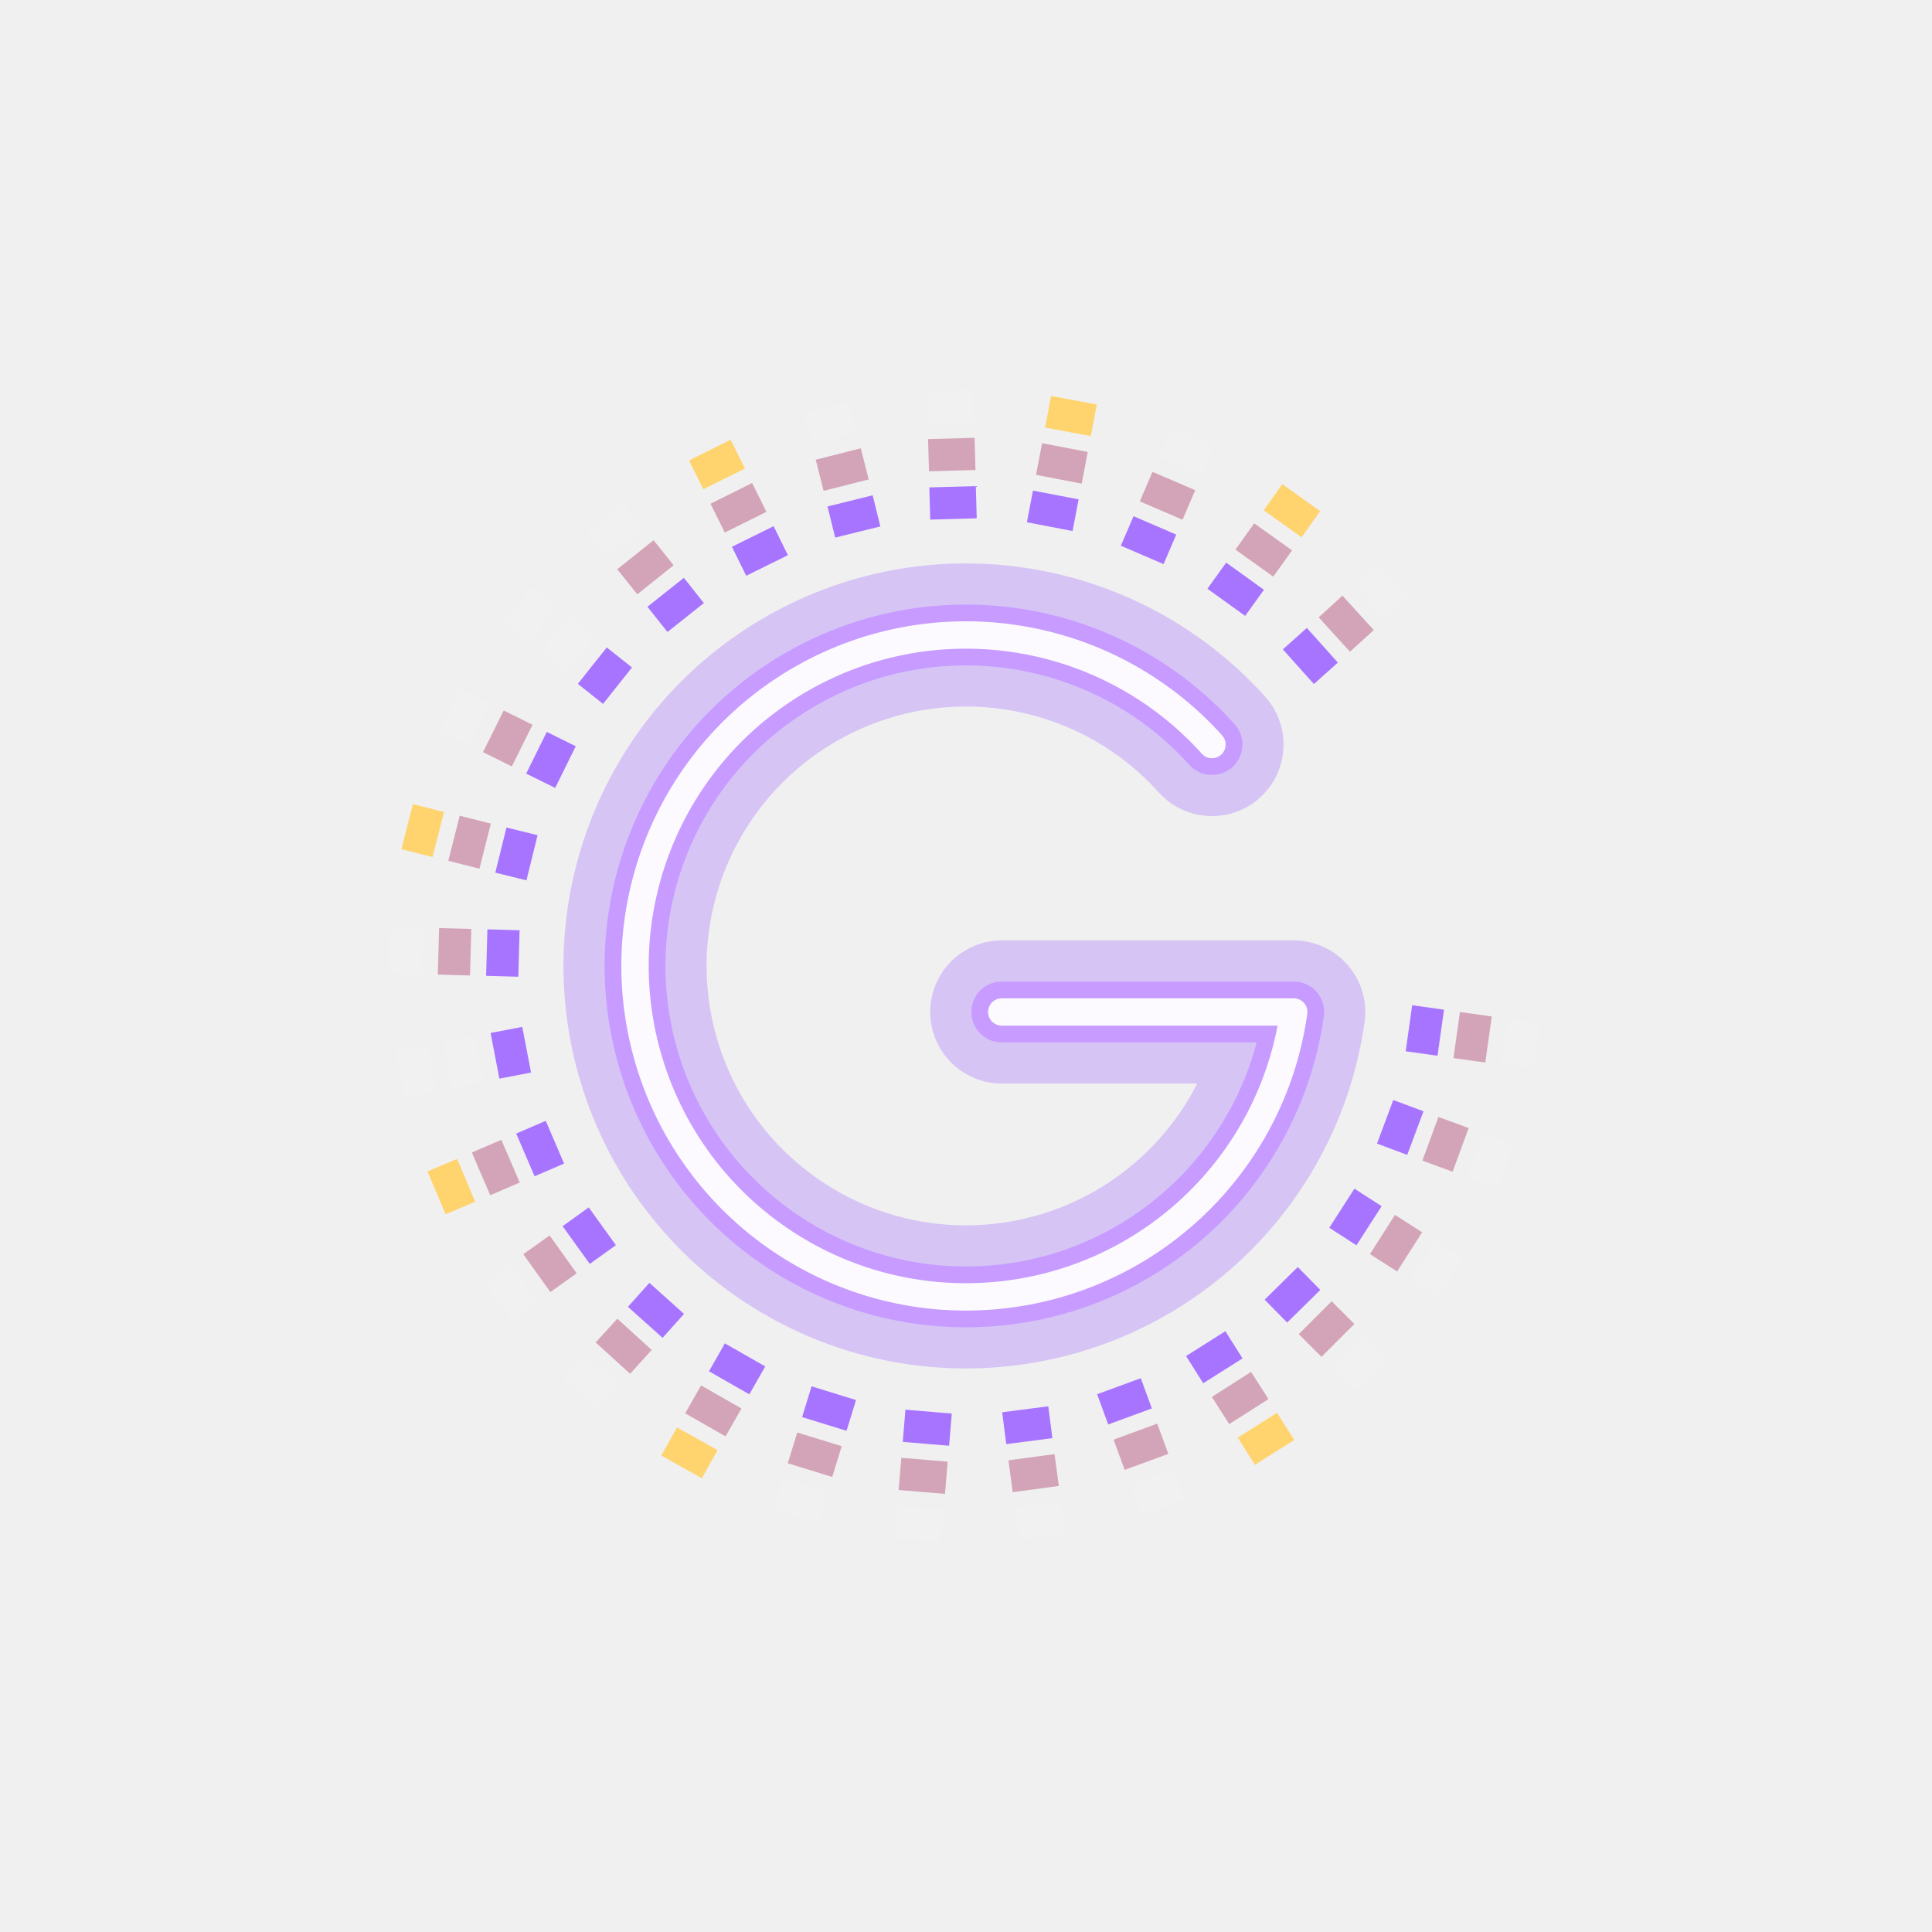
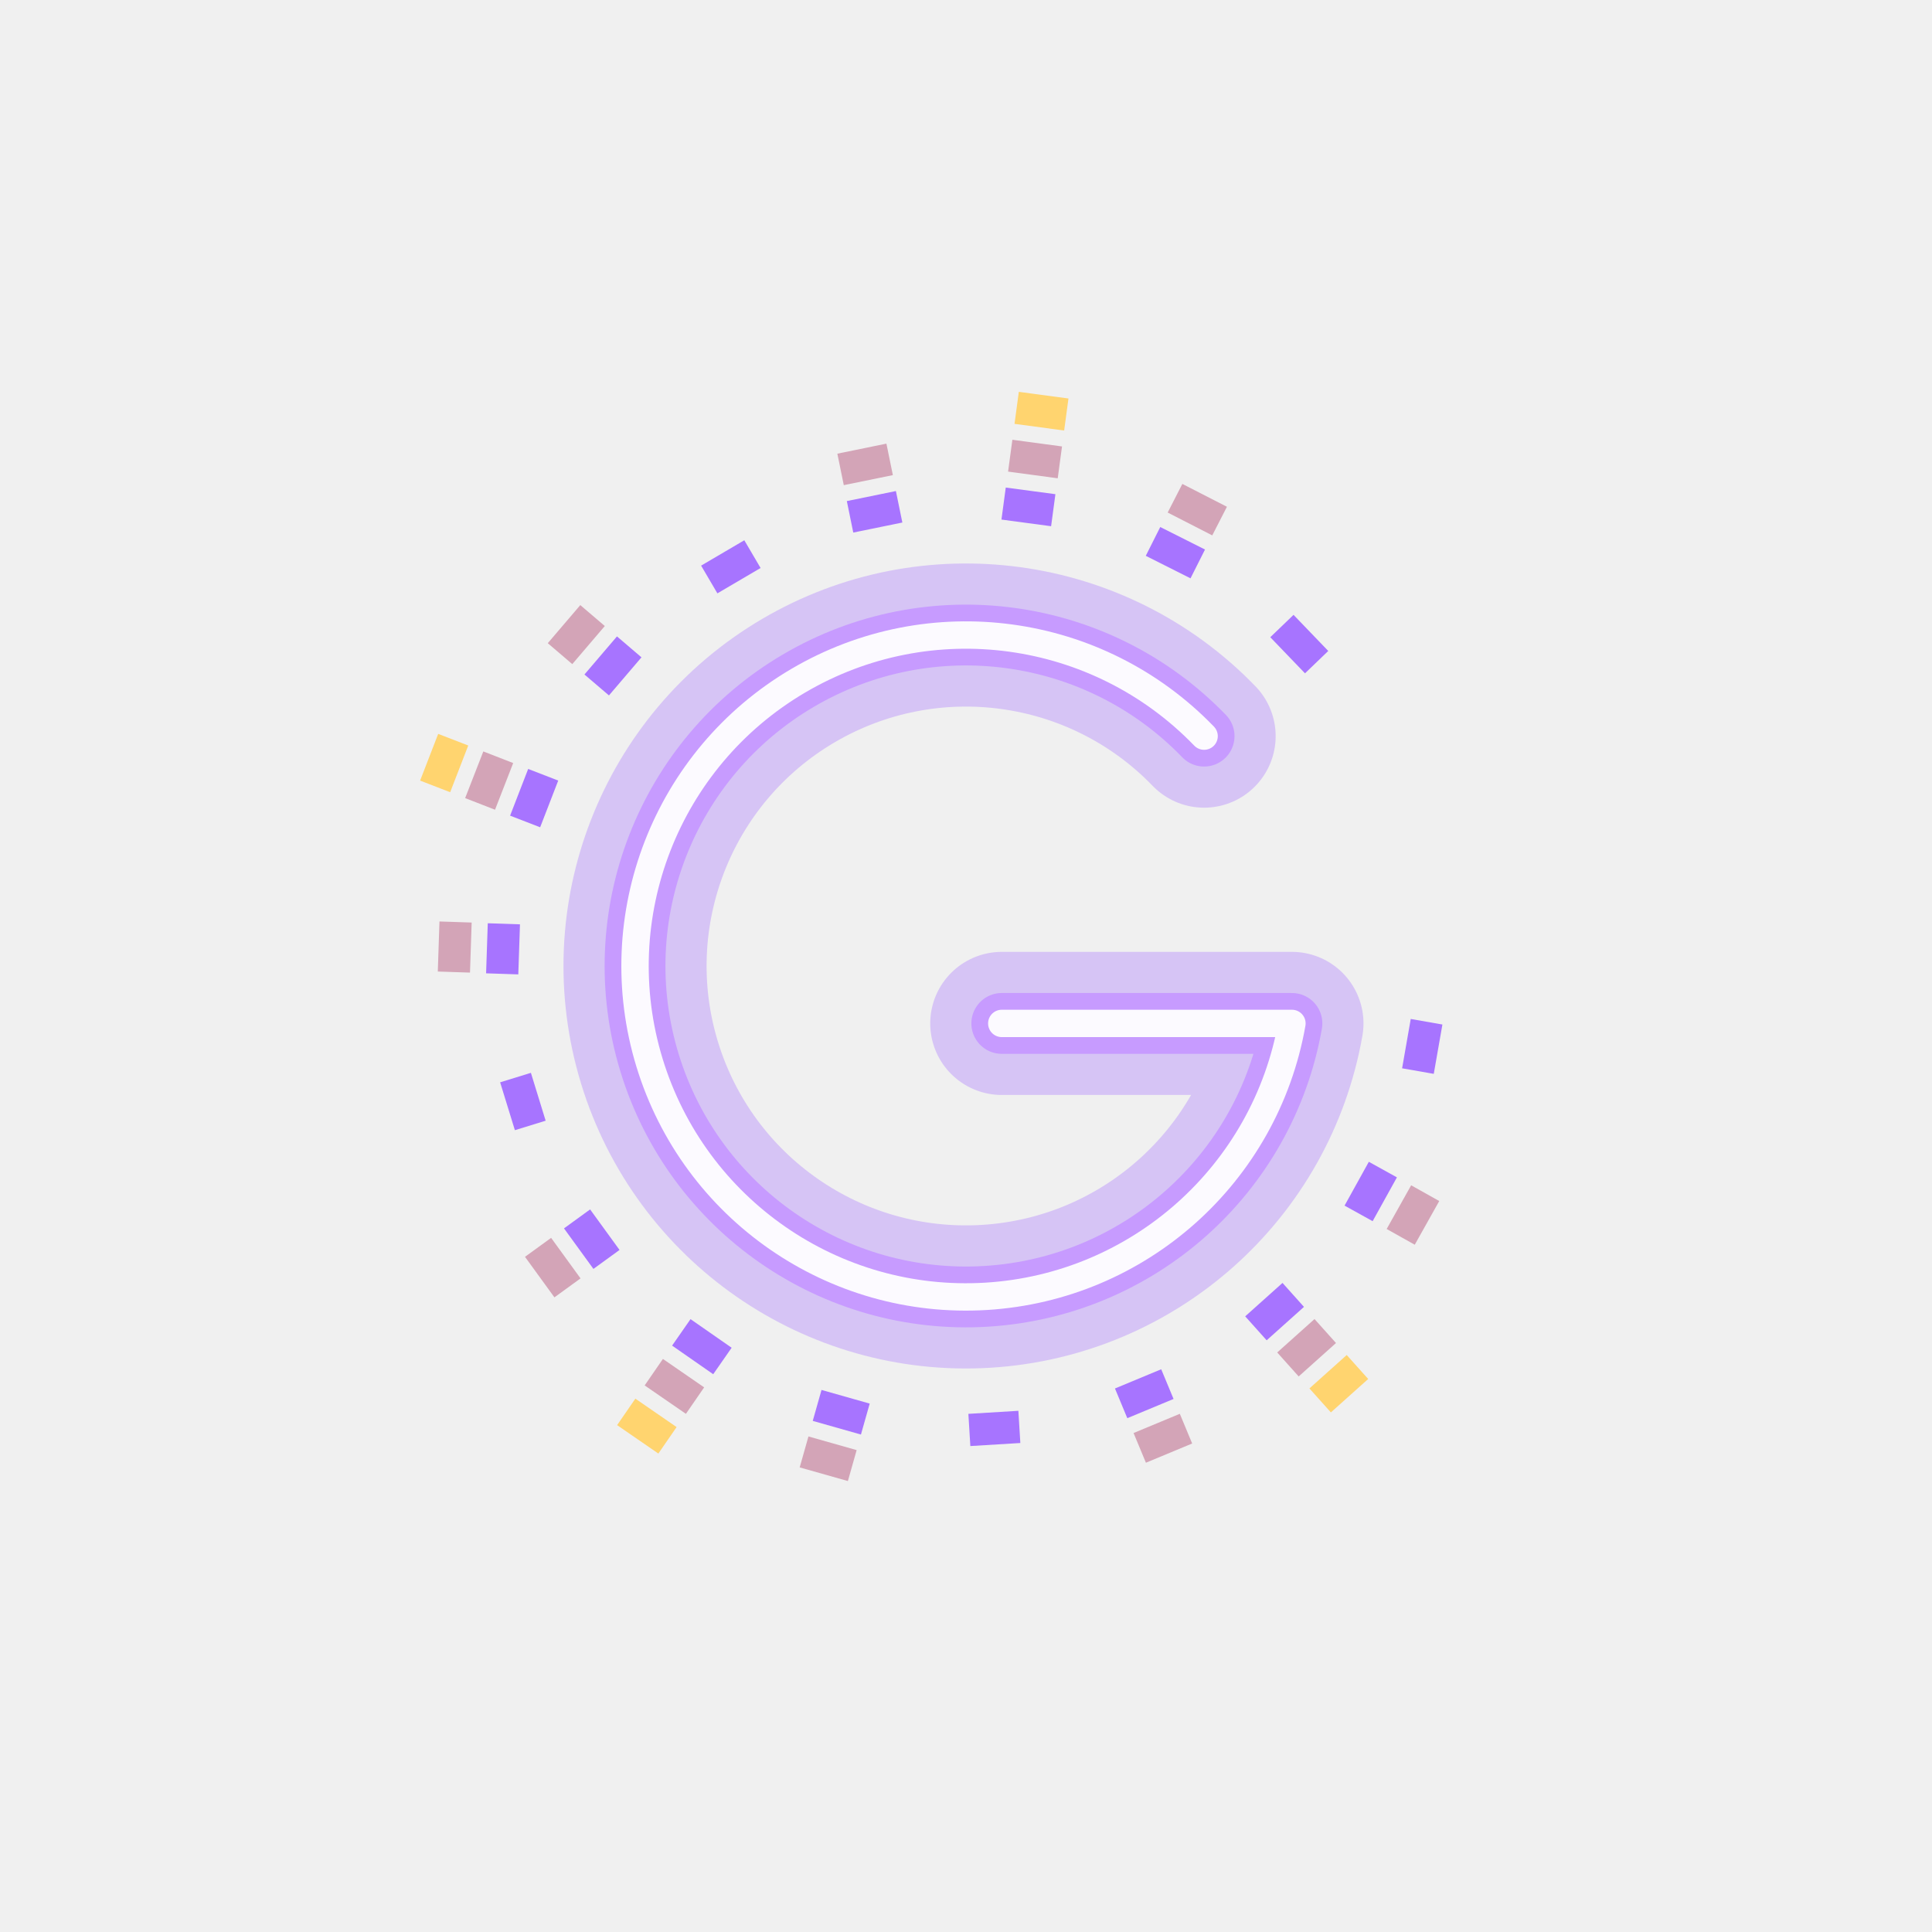
<svg xmlns="http://www.w3.org/2000/svg" viewBox="0 0 108 108" width="108" height="108">
-   <path d="M76.59,33.66 L77.93,32.45 M65.98,26.06 L66.68,24.40 M53.15,23.61 L53.10,21.81 M46.65,24.50 L46.21,22.76 M34.95,30.31 L33.82,28.91 M32.41,36.64 L31.01,35.52 M30.31,34.95 L28.91,33.82 M26.77,40.48 L25.16,39.68 M23.61,53.15 L21.81,53.10 M26.79,59.19 L25.02,59.53 M24.14,59.70 L22.37,60.03 M29.28,71.70 L27.82,72.74 M33.66,76.59 L32.45,77.93 M45.01,83.04 L44.48,84.76 M51.46,84.29 L51.31,86.09 M58.02,84.13 L58.26,85.92 M64.40,82.57 L65.01,84.26 M75.42,75.57 L76.69,76.85 M79.55,70.47 L81.07,71.44 M82.49,64.60 L84.18,65.22 M84.10,58.23 L85.89,58.48" fill="none" stroke="#FFFFFF" stroke-opacity="0.06" stroke-width="2.6" stroke-linecap="butt" stroke-linejoin="miter" />
-   <path d="M72.58,37.27 L73.92,36.07 M68.55,33.67 L69.60,32.21 M63.85,31.02 L64.56,29.37 M58.68,29.44 L59.02,27.67 M53.30,29.01 L53.25,27.21 M47.95,29.74 L47.52,28.00 M42.88,31.61 L42.08,29.99 M38.33,34.52 L37.21,33.11 M34.52,38.33 L33.11,37.21 M31.61,42.88 L29.99,42.08 M29.74,47.95 L28.00,47.52 M29.01,53.30 L27.21,53.25 M29.44,58.68 L27.67,59.02 M31.02,63.85 L29.37,64.56 M33.67,68.55 L32.21,69.60 M37.27,72.58 L36.07,73.92 M41.65,75.74 L40.76,77.30 M46.61,77.88 L46.08,79.60 M51.91,78.91 L51.76,80.71 M57.31,78.78 L57.54,80.56 M62.55,77.49 L63.17,79.18 M67.40,75.11 L68.36,76.63 M71.62,71.74 L72.88,73.02 M75.01,67.54 L76.53,68.52 M77.43,62.71 L79.12,63.34 M78.76,57.48 L80.54,57.73" fill="none" stroke="#A774FF" stroke-opacity="1" stroke-width="2.6" stroke-linecap="butt" stroke-linejoin="miter" />
-   <path d="M74.59,35.47 L75.92,34.26 M70.12,31.48 L71.17,30.01 M64.91,28.54 L65.62,26.89 M59.19,26.79 L59.53,25.02 M53.23,26.31 L53.18,24.51 M47.30,27.12 L46.86,25.38 M41.68,29.19 L40.88,27.58 M36.64,32.41 L35.52,31.01 M29.19,41.68 L27.58,40.88 M27.12,47.30 L25.38,46.86 M26.31,53.23 L24.51,53.18 M28.54,64.91 L26.89,65.62 M31.48,70.12 L30.01,71.17 M35.47,74.59 L34.26,75.92 M40.32,78.09 L39.43,79.65 M45.81,80.46 L45.28,82.18 M51.68,81.60 L51.53,83.40 M57.66,81.46 L57.90,83.24 M63.47,80.03 L64.09,81.72 M68.84,77.39 L69.81,78.91 M73.52,73.66 L74.79,74.93 M77.28,69.01 L78.80,69.98 M79.96,63.66 L81.65,64.28 M81.43,57.86 L83.21,58.11" fill="none" stroke="#D3A4B7" stroke-opacity="1" stroke-width="2.6" stroke-linecap="butt" stroke-linejoin="miter" />
-   <path d="M71.70,29.28 L72.74,27.82 M59.70,24.14 L60.03,22.37 M40.48,26.77 L39.68,25.16 M24.50,46.65 L22.76,46.21 M26.06,65.98 L24.40,66.68 M38.98,80.43 L38.10,82.00 M70.29,79.67 L71.25,81.19" fill="none" stroke="#FFD46F" stroke-opacity="1" stroke-width="2.6" stroke-linecap="butt" stroke-linejoin="miter" />
-   <path d="M67.75,41.62 A18.5,18.5 0 1,0 72.32,56.57 L56,56.57" fill="none" stroke="#A774FF" stroke-opacity="0.35" stroke-width="8" stroke-linecap="round" stroke-linejoin="round" />
-   <path d="M67.75,41.62 A18.5,18.5 0 1,0 72.32,56.57 L56,56.57" fill="none" stroke="#C79BFF" stroke-opacity="1" stroke-width="3.4" stroke-linecap="round" stroke-linejoin="round" />
-   <path d="M67.75,41.62 A18.5,18.5 0 1,0 72.32,56.57 L56,56.57" fill="none" stroke="#FFFFFF" stroke-opacity="0.95" stroke-width="1.53" stroke-linecap="round" stroke-linejoin="round" />
+   <path d="M71.98,36.63 L73.28,35.38 M65.30,31.70 L66.11,30.09 M57.37,29.23 L57.61,27.44 M49.07,29.49 L48.71,27.73 M41.31,32.46 L40.40,30.91 M34.95,37.81 L33.58,36.64 M30.70,44.94 L29.02,44.29 M29.02,53.07 L27.22,53.01 M30.09,61.31 L28.37,61.84 M33.81,68.74 L32.35,69.80 M39.75,74.54 L38.72,76.02 M47.27,78.08 L46.78,79.81 M55.53,78.95 L55.64,80.75 M63.62,77.08 L64.31,78.74 M70.65,72.65 L71.85,73.99 M75.84,66.17 L77.41,67.04 M78.62,58.34 L80.39,58.65" fill="none" stroke="#A774FF" stroke-opacity="1" stroke-width="2.8" stroke-linecap="butt" stroke-linejoin="miter" />
+   <path d="M66.52,29.29 L67.34,27.69 M57.74,26.55 L57.98,24.77 M48.54,26.84 L48.18,25.08 M32.90,36.06 L31.53,34.89 M28.18,43.96 L26.51,43.31 M26.32,52.97 L24.52,52.91 M31.63,70.33 L30.17,71.39 M38.21,76.76 L37.19,78.24 M46.54,80.68 L46.05,82.41 M64.66,79.57 L65.35,81.23 M72.44,74.67 L73.64,76.01 M78.20,67.48 L79.77,68.36" fill="none" stroke="#D3A4B7" stroke-opacity="1" stroke-width="2.8" stroke-linecap="butt" stroke-linejoin="miter" />
+   <path d="M58.10,23.88 L58.34,22.09 M25.67,42.98 L23.99,42.33 M36.67,78.98 L35.65,80.46 M74.24,76.68 L75.44,78.02" fill="none" stroke="#FFD46F" stroke-opacity="1" stroke-width="2.8" stroke-linecap="butt" stroke-linejoin="miter" />
+   <path d="M67.31,41.15 A18.5,18.5 0 1,0 72.22,57.21 L56,57.21" fill="none" stroke="#A774FF" stroke-opacity="0.35" stroke-width="8" stroke-linecap="round" stroke-linejoin="round" />
+   <path d="M67.31,41.15 A18.5,18.5 0 1,0 72.22,57.21 L56,57.21" fill="none" stroke="#C79BFF" stroke-opacity="1" stroke-width="3.4" stroke-linecap="round" stroke-linejoin="round" />
+   <path d="M67.31,41.15 A18.5,18.5 0 1,0 72.22,57.21 L56,57.21" fill="none" stroke="#FFFFFF" stroke-opacity="0.95" stroke-width="1.53" stroke-linecap="round" stroke-linejoin="round" />
</svg>
